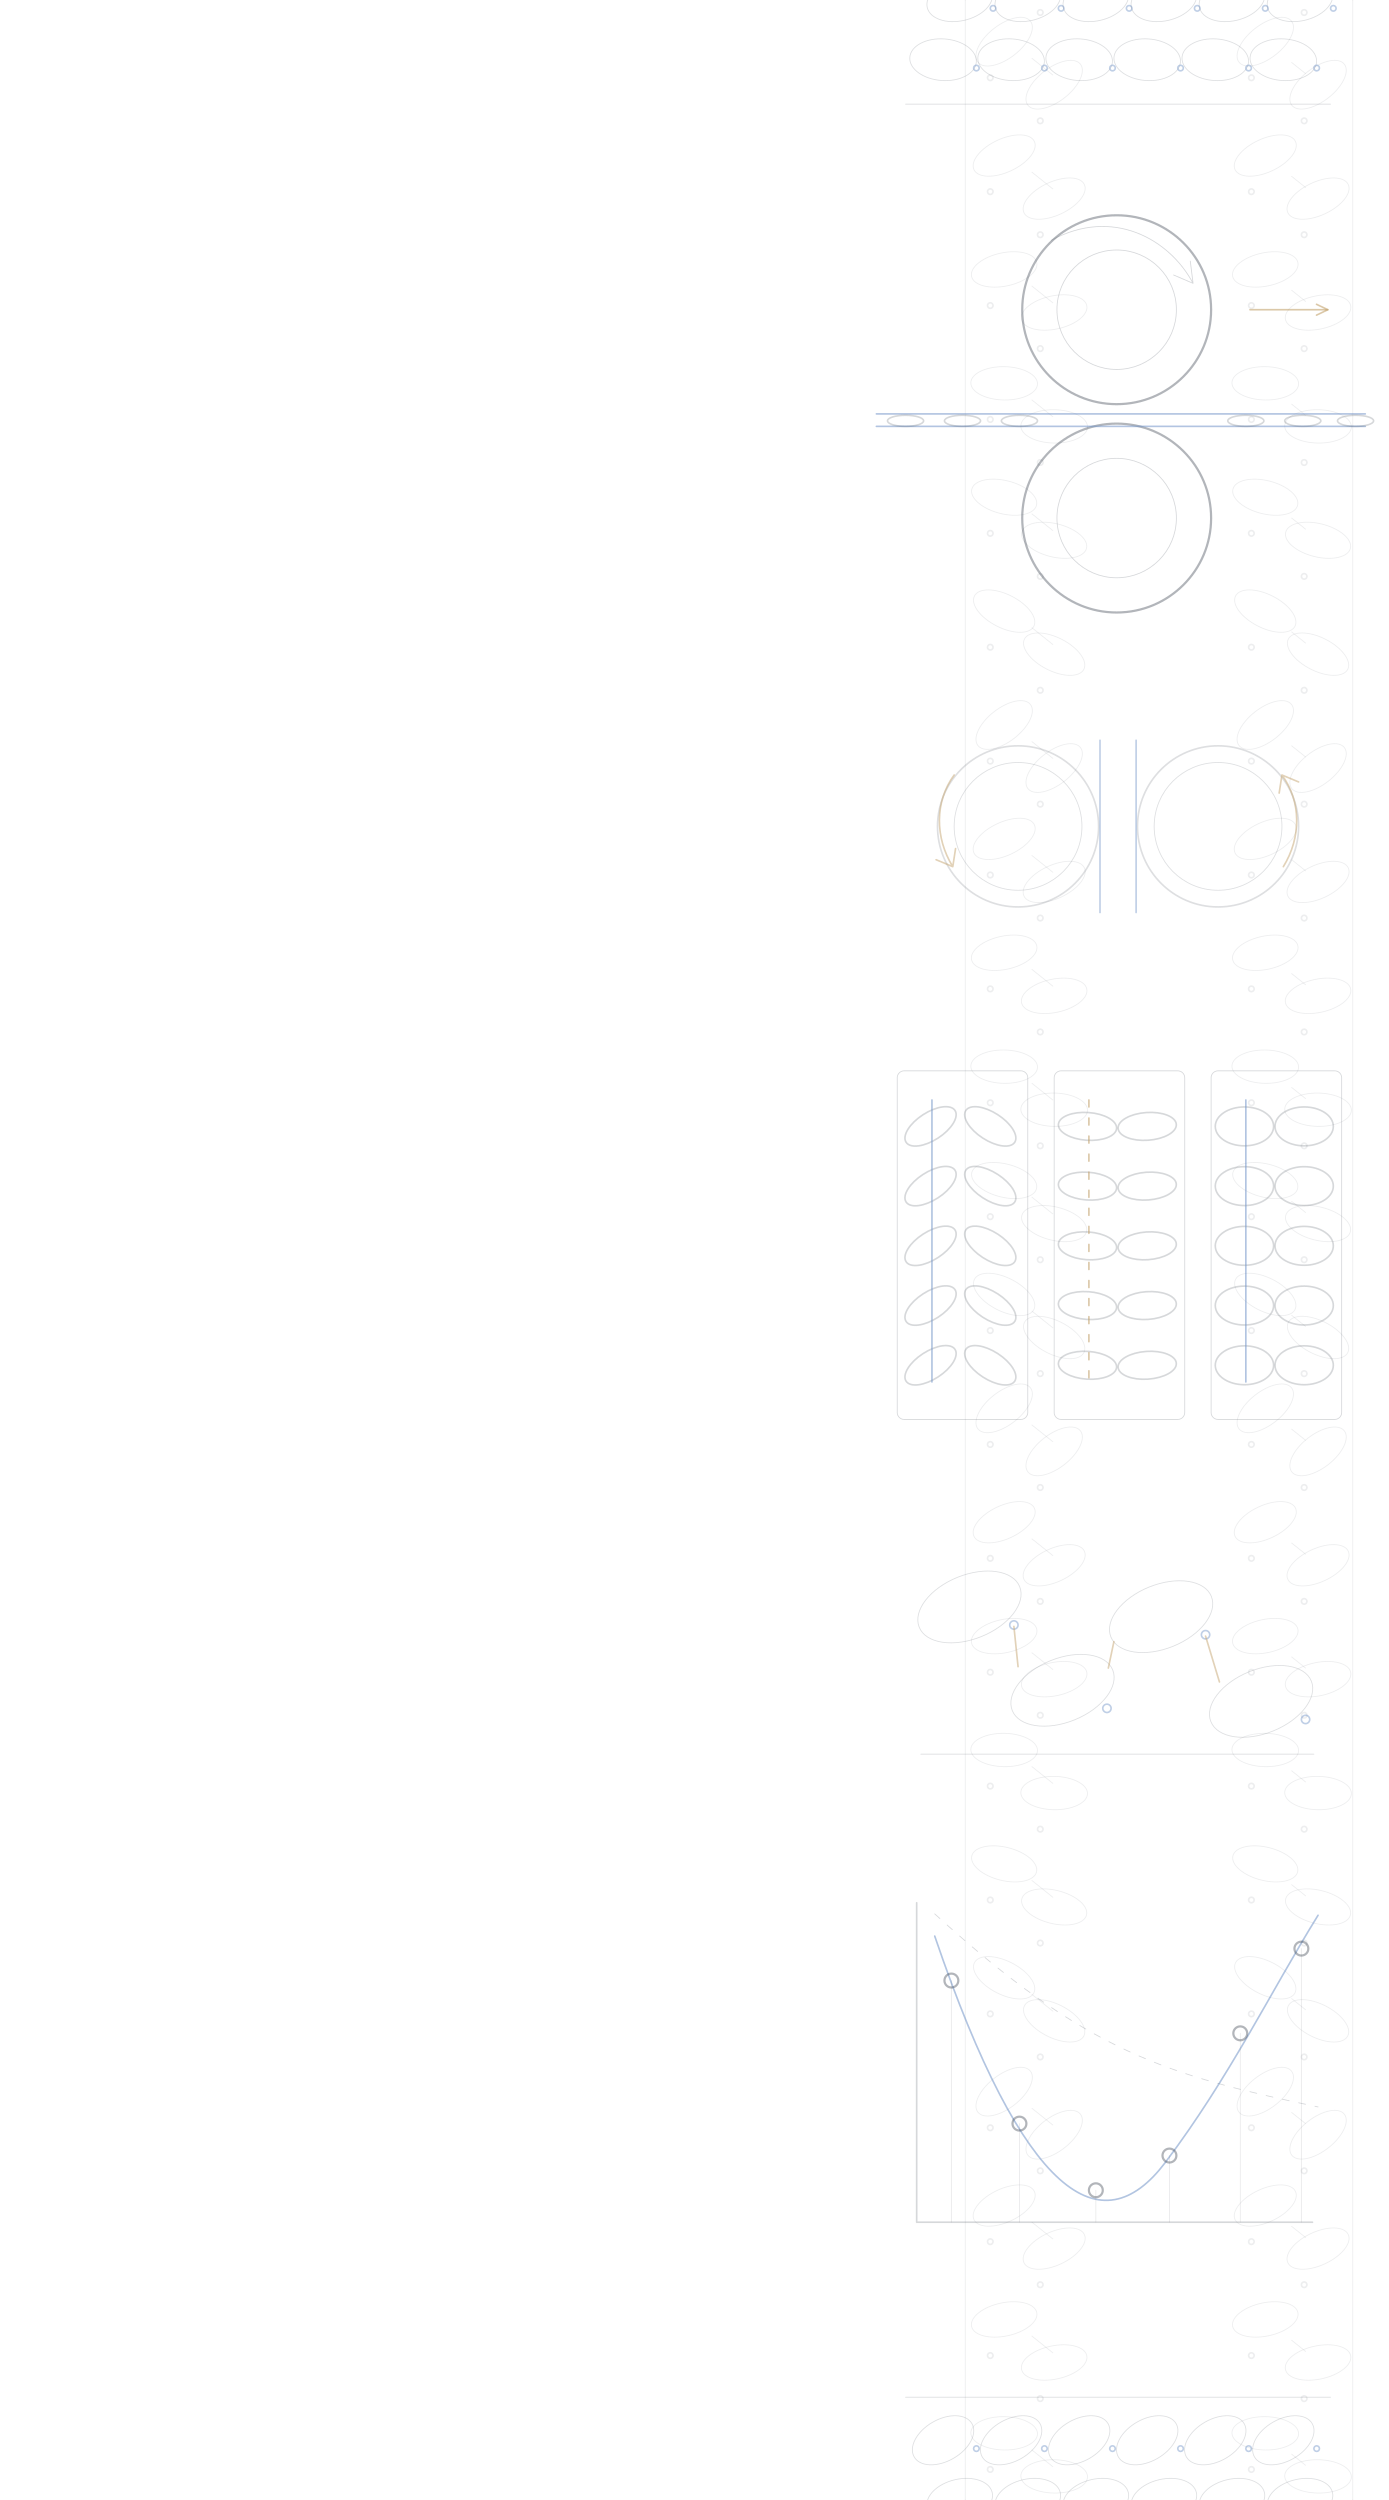
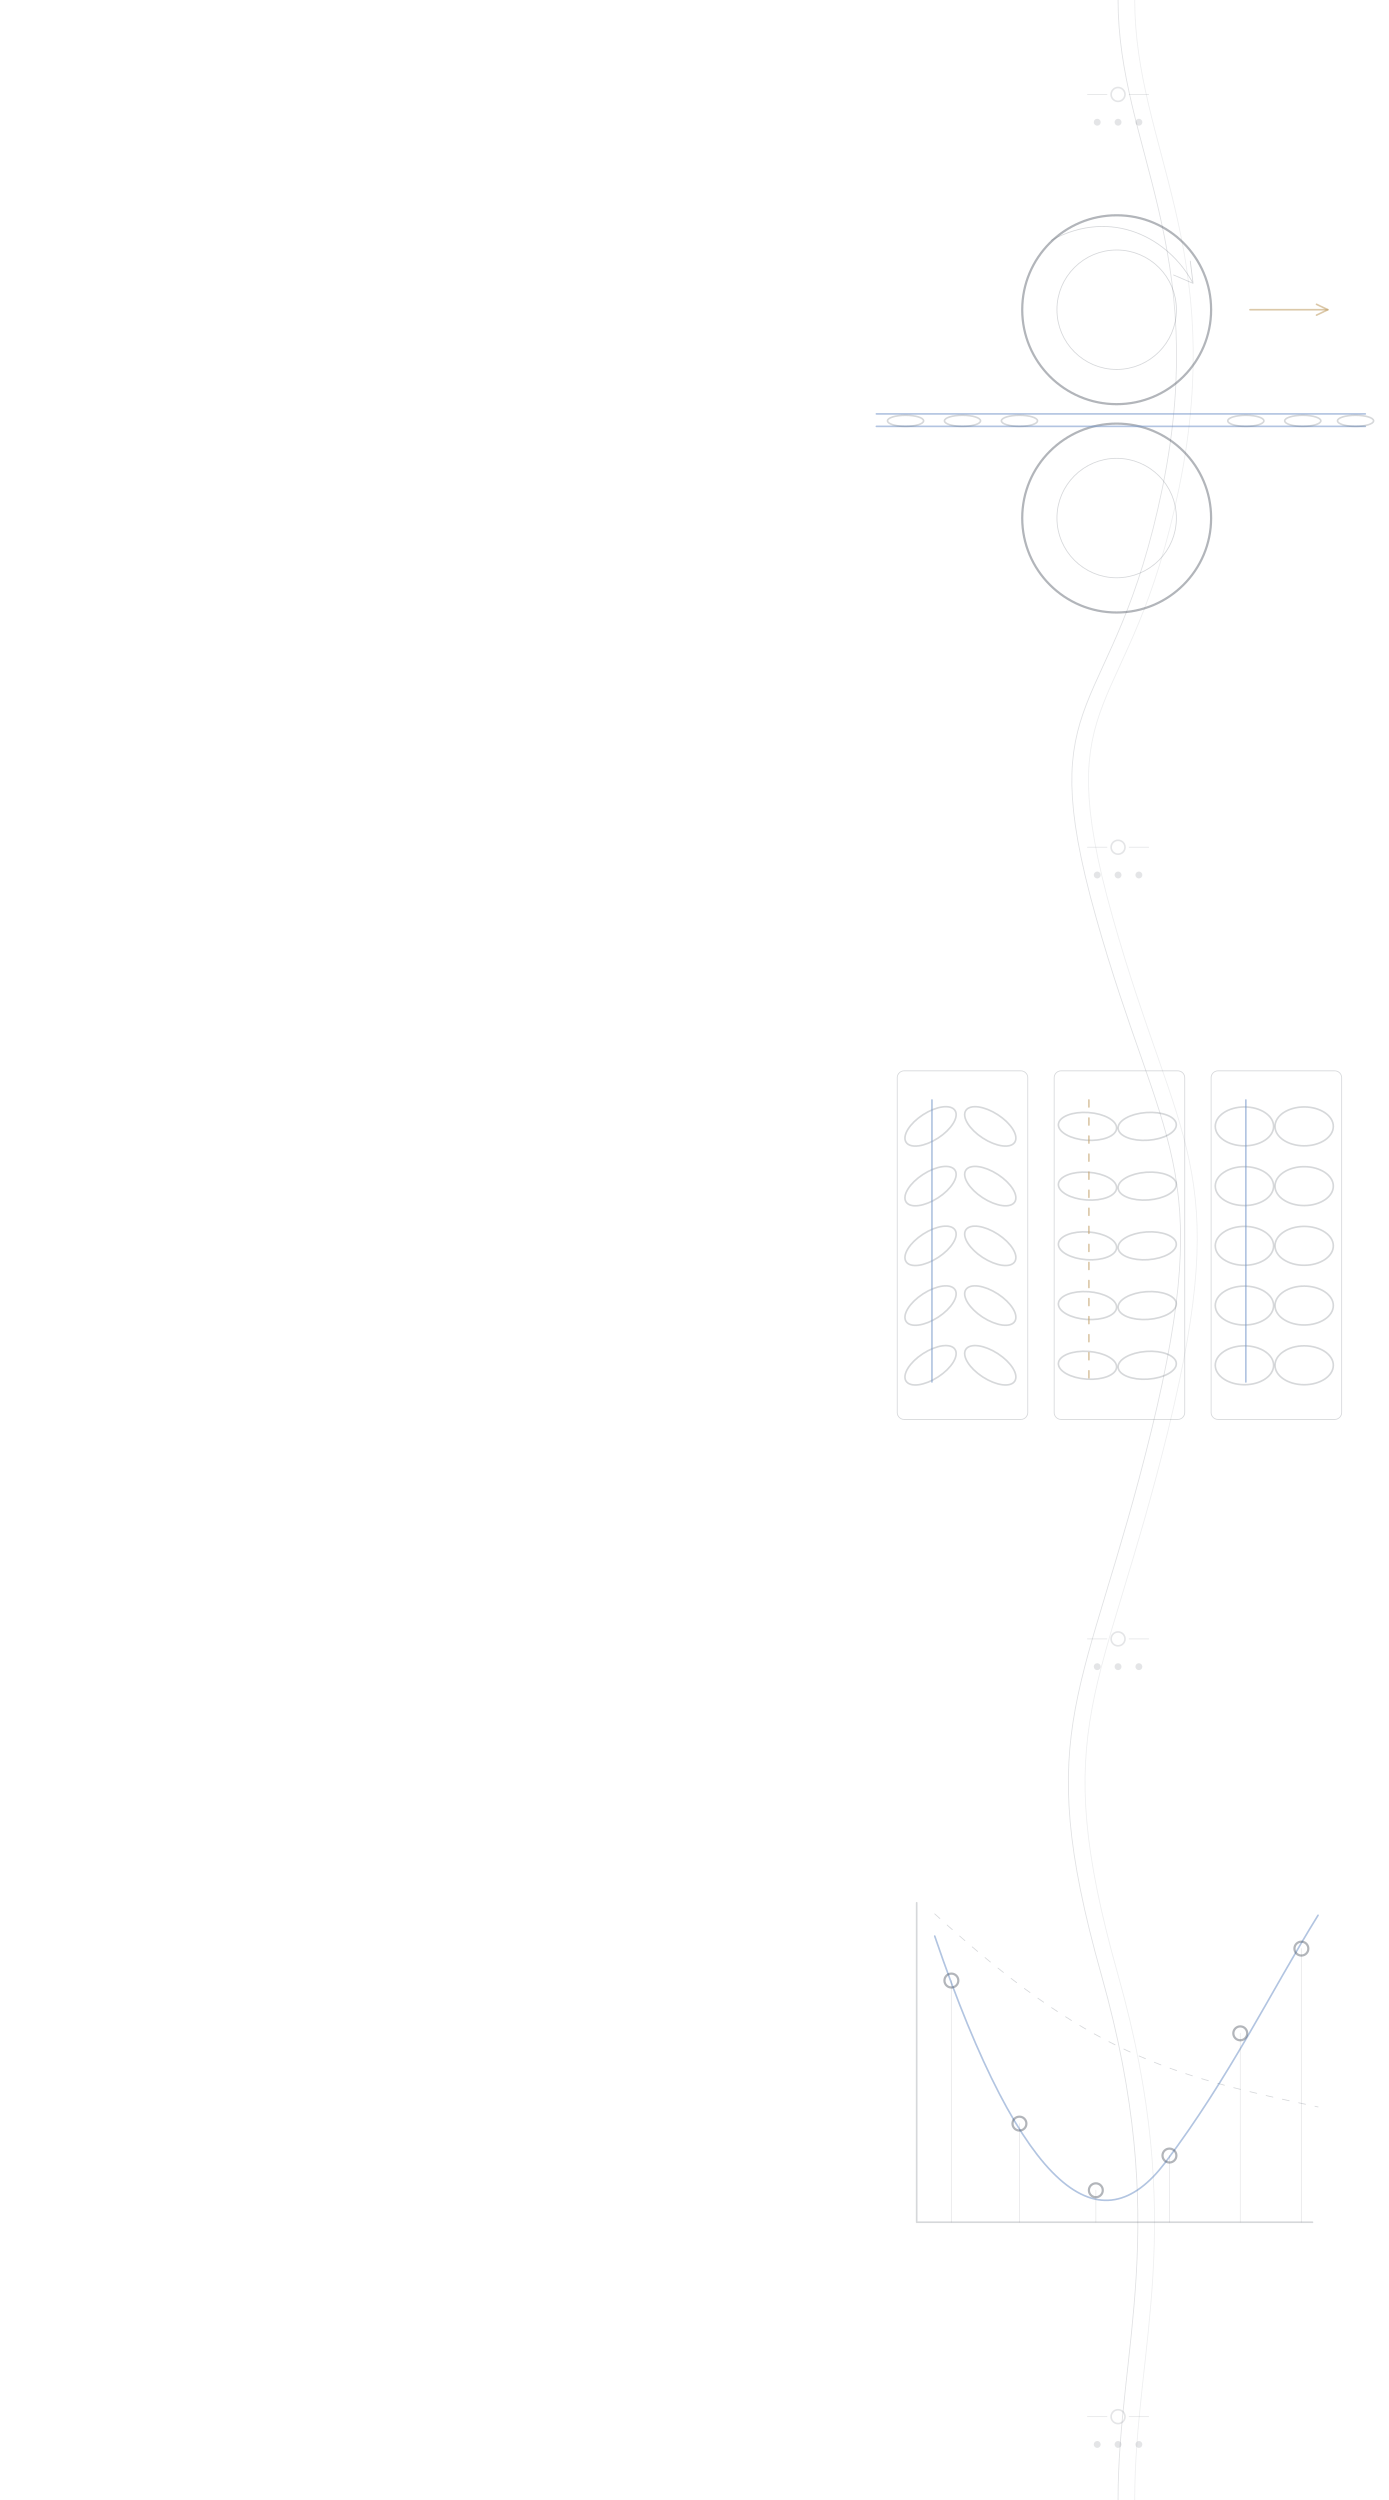
<svg xmlns="http://www.w3.org/2000/svg" width="1000" height="1800" viewBox="0 0 1000 1800" fill="none">
  <style>.art-ink,
.art-ink-soft,
.art-hair,
.art-blue,
.art-gold {
  fill: none;
  vector-effect: non-scaling-stroke;
  stroke-linecap: round;
  stroke-linejoin: round;
}

.art-ink {
  stroke: rgba(38, 48, 62, .42);
  stroke-width: 1.6;
}

.art-ink-soft {
  stroke: rgba(38, 48, 62, .22);
  stroke-width: 1.2;
}

/* Hairline filigree — the finest lines (tree-rings, arcs, contours). */
.art-hair {
  stroke: rgba(38, 48, 62, .22);
  stroke-width: 0.6;
}

.art-blue, .art-gold {
  stroke-width: 1.2;
  stroke-opacity: .55;
}

.art-blue { stroke: #5a82be; }
.art-gold { stroke: #b28945; }

.art-fill-ink {
  fill: rgba(38, 48, 62, .42);
  stroke: none;
}

/* Stipple dots for organic growth. */
.art-dot {
  fill: rgba(38, 48, 62, .22);
  stroke: none;
}</style>
-   <defs>
-     <g id="post-texture" opacity=".38">
-       <path class="art-hair" d="M695 0V1800" />
-       <path class="art-hair" d="M974 0V1800" />
-       <ellipse class="art-hair" cx="723" cy="30" rx="24" ry="12" transform="rotate(-38 723 30)" />
-       <circle class="art-ink-soft" cx="713" cy="56" r="2" />
-       <ellipse class="art-hair" cx="759" cy="61" rx="24" ry="12" transform="rotate(-38 759 61)" />
-       <circle class="art-ink-soft" cx="749" cy="87" r="2" />
-       <ellipse class="art-hair" cx="911" cy="30" rx="24" ry="12" transform="rotate(-38 911 30)" />
-       <circle class="art-ink-soft" cx="901" cy="56" r="2" />
-       <ellipse class="art-hair" cx="949" cy="61" rx="24" ry="12" transform="rotate(-38 949 61)" />
-       <circle class="art-ink-soft" cx="939" cy="87" r="2" />
-       <path class="art-hair" d="M743 42L758 54" />
-       <path class="art-hair" d="M930 45L940 53" />
-       <ellipse class="art-hair" cx="723" cy="112" rx="24" ry="12" transform="rotate(-25 723 112)" />
-       <circle class="art-ink-soft" cx="713" cy="138" r="2" />
-       <ellipse class="art-hair" cx="759" cy="143" rx="24" ry="12" transform="rotate(-25 759 143)" />
-       <circle class="art-ink-soft" cx="749" cy="169" r="2" />
-       <ellipse class="art-hair" cx="911" cy="112" rx="24" ry="12" transform="rotate(-25 911 112)" />
-       <circle class="art-ink-soft" cx="901" cy="138" r="2" />
-       <ellipse class="art-hair" cx="949" cy="143" rx="24" ry="12" transform="rotate(-25 949 143)" />
-       <circle class="art-ink-soft" cx="939" cy="169" r="2" />
-       <path class="art-hair" d="M743 124L758 136" />
-       <path class="art-hair" d="M930 127L940 135" />
-       <ellipse class="art-hair" cx="723" cy="194" rx="24" ry="12" transform="rotate(-12 723 194)" />
-       <circle class="art-ink-soft" cx="713" cy="220" r="2" />
-       <ellipse class="art-hair" cx="759" cy="225" rx="24" ry="12" transform="rotate(-12 759 225)" />
-       <circle class="art-ink-soft" cx="749" cy="251" r="2" />
-       <ellipse class="art-hair" cx="911" cy="194" rx="24" ry="12" transform="rotate(-12 911 194)" />
-       <circle class="art-ink-soft" cx="901" cy="220" r="2" />
-       <ellipse class="art-hair" cx="949" cy="225" rx="24" ry="12" transform="rotate(-12 949 225)" />
-       <circle class="art-ink-soft" cx="939" cy="251" r="2" />
-       <path class="art-hair" d="M743 206L758 218" />
-       <path class="art-hair" d="M930 209L940 217" />
-       <ellipse class="art-hair" cx="723" cy="276" rx="24" ry="12" transform="rotate(1 723 276)" />
-       <circle class="art-ink-soft" cx="713" cy="302" r="2" />
-       <ellipse class="art-hair" cx="759" cy="307" rx="24" ry="12" transform="rotate(1 759 307)" />
-       <circle class="art-ink-soft" cx="749" cy="333" r="2" />
-       <ellipse class="art-hair" cx="911" cy="276" rx="24" ry="12" transform="rotate(1 911 276)" />
-       <circle class="art-ink-soft" cx="901" cy="302" r="2" />
-       <ellipse class="art-hair" cx="949" cy="307" rx="24" ry="12" transform="rotate(1 949 307)" />
-       <circle class="art-ink-soft" cx="939" cy="333" r="2" />
-       <path class="art-hair" d="M743 288L758 300" />
-       <path class="art-hair" d="M930 291L940 299" />
-       <ellipse class="art-hair" cx="723" cy="358" rx="24" ry="12" transform="rotate(14 723 358)" />
-       <circle class="art-ink-soft" cx="713" cy="384" r="2" />
-       <ellipse class="art-hair" cx="759" cy="389" rx="24" ry="12" transform="rotate(14 759 389)" />
-       <circle class="art-ink-soft" cx="749" cy="415" r="2" />
-       <ellipse class="art-hair" cx="911" cy="358" rx="24" ry="12" transform="rotate(14 911 358)" />
-       <circle class="art-ink-soft" cx="901" cy="384" r="2" />
-       <ellipse class="art-hair" cx="949" cy="389" rx="24" ry="12" transform="rotate(14 949 389)" />
-       <circle class="art-ink-soft" cx="939" cy="415" r="2" />
-       <path class="art-hair" d="M743 370L758 382" />
-       <path class="art-hair" d="M930 373L940 381" />
-       <ellipse class="art-hair" cx="723" cy="440" rx="24" ry="12" transform="rotate(27 723 440)" />
-       <circle class="art-ink-soft" cx="713" cy="466" r="2" />
-       <ellipse class="art-hair" cx="759" cy="471" rx="24" ry="12" transform="rotate(27 759 471)" />
-       <circle class="art-ink-soft" cx="749" cy="497" r="2" />
-       <ellipse class="art-hair" cx="911" cy="440" rx="24" ry="12" transform="rotate(27 911 440)" />
-       <circle class="art-ink-soft" cx="901" cy="466" r="2" />
-       <ellipse class="art-hair" cx="949" cy="471" rx="24" ry="12" transform="rotate(27 949 471)" />
-       <circle class="art-ink-soft" cx="939" cy="497" r="2" />
-       <path class="art-hair" d="M743 452L758 464" />
-       <path class="art-hair" d="M930 455L940 463" />
-       <ellipse class="art-hair" cx="723" cy="522" rx="24" ry="12" transform="rotate(-38 723 522)" />
-       <circle class="art-ink-soft" cx="713" cy="548" r="2" />
-       <ellipse class="art-hair" cx="759" cy="553" rx="24" ry="12" transform="rotate(-38 759 553)" />
-       <circle class="art-ink-soft" cx="749" cy="579" r="2" />
-       <ellipse class="art-hair" cx="911" cy="522" rx="24" ry="12" transform="rotate(-38 911 522)" />
-       <circle class="art-ink-soft" cx="901" cy="548" r="2" />
-       <ellipse class="art-hair" cx="949" cy="553" rx="24" ry="12" transform="rotate(-38 949 553)" />
-       <circle class="art-ink-soft" cx="939" cy="579" r="2" />
-       <path class="art-hair" d="M743 534L758 546" />
-       <path class="art-hair" d="M930 537L940 545" />
-       <ellipse class="art-hair" cx="723" cy="604" rx="24" ry="12" transform="rotate(-25 723 604)" />
-       <circle class="art-ink-soft" cx="713" cy="630" r="2" />
-       <ellipse class="art-hair" cx="759" cy="635" rx="24" ry="12" transform="rotate(-25 759 635)" />
-       <circle class="art-ink-soft" cx="749" cy="661" r="2" />
-       <ellipse class="art-hair" cx="911" cy="604" rx="24" ry="12" transform="rotate(-25 911 604)" />
-       <circle class="art-ink-soft" cx="901" cy="630" r="2" />
-       <ellipse class="art-hair" cx="949" cy="635" rx="24" ry="12" transform="rotate(-25 949 635)" />
-       <circle class="art-ink-soft" cx="939" cy="661" r="2" />
-       <path class="art-hair" d="M743 616L758 628" />
-       <path class="art-hair" d="M930 619L940 627" />
-       <ellipse class="art-hair" cx="723" cy="686" rx="24" ry="12" transform="rotate(-12 723 686)" />
-       <circle class="art-ink-soft" cx="713" cy="712" r="2" />
-       <ellipse class="art-hair" cx="759" cy="717" rx="24" ry="12" transform="rotate(-12 759 717)" />
-       <circle class="art-ink-soft" cx="749" cy="743" r="2" />
-       <ellipse class="art-hair" cx="911" cy="686" rx="24" ry="12" transform="rotate(-12 911 686)" />
-       <circle class="art-ink-soft" cx="901" cy="712" r="2" />
-       <ellipse class="art-hair" cx="949" cy="717" rx="24" ry="12" transform="rotate(-12 949 717)" />
-       <circle class="art-ink-soft" cx="939" cy="743" r="2" />
-       <path class="art-hair" d="M743 698L758 710" />
-       <path class="art-hair" d="M930 701L940 709" />
-       <ellipse class="art-hair" cx="723" cy="768" rx="24" ry="12" transform="rotate(1 723 768)" />
-       <circle class="art-ink-soft" cx="713" cy="794" r="2" />
-       <ellipse class="art-hair" cx="759" cy="799" rx="24" ry="12" transform="rotate(1 759 799)" />
-       <circle class="art-ink-soft" cx="749" cy="825" r="2" />
-       <ellipse class="art-hair" cx="911" cy="768" rx="24" ry="12" transform="rotate(1 911 768)" />
-       <circle class="art-ink-soft" cx="901" cy="794" r="2" />
-       <ellipse class="art-hair" cx="949" cy="799" rx="24" ry="12" transform="rotate(1 949 799)" />
-       <circle class="art-ink-soft" cx="939" cy="825" r="2" />
-       <path class="art-hair" d="M743 780L758 792" />
-       <path class="art-hair" d="M930 783L940 791" />
-       <ellipse class="art-hair" cx="723" cy="850" rx="24" ry="12" transform="rotate(14 723 850)" />
-       <circle class="art-ink-soft" cx="713" cy="876" r="2" />
-       <ellipse class="art-hair" cx="759" cy="881" rx="24" ry="12" transform="rotate(14 759 881)" />
-       <circle class="art-ink-soft" cx="749" cy="907" r="2" />
-       <ellipse class="art-hair" cx="911" cy="850" rx="24" ry="12" transform="rotate(14 911 850)" />
-       <circle class="art-ink-soft" cx="901" cy="876" r="2" />
-       <ellipse class="art-hair" cx="949" cy="881" rx="24" ry="12" transform="rotate(14 949 881)" />
-       <circle class="art-ink-soft" cx="939" cy="907" r="2" />
-       <path class="art-hair" d="M743 862L758 874" />
-       <path class="art-hair" d="M930 865L940 873" />
-       <ellipse class="art-hair" cx="723" cy="932" rx="24" ry="12" transform="rotate(27 723 932)" />
-       <circle class="art-ink-soft" cx="713" cy="958" r="2" />
-       <ellipse class="art-hair" cx="759" cy="963" rx="24" ry="12" transform="rotate(27 759 963)" />
-       <circle class="art-ink-soft" cx="749" cy="989" r="2" />
-       <ellipse class="art-hair" cx="911" cy="932" rx="24" ry="12" transform="rotate(27 911 932)" />
-       <circle class="art-ink-soft" cx="901" cy="958" r="2" />
-       <ellipse class="art-hair" cx="949" cy="963" rx="24" ry="12" transform="rotate(27 949 963)" />
-       <circle class="art-ink-soft" cx="939" cy="989" r="2" />
-       <path class="art-hair" d="M743 944L758 956" />
-       <path class="art-hair" d="M930 947L940 955" />
-       <ellipse class="art-hair" cx="723" cy="1014" rx="24" ry="12" transform="rotate(-38 723 1014)" />
-       <circle class="art-ink-soft" cx="713" cy="1040" r="2" />
-       <ellipse class="art-hair" cx="759" cy="1045" rx="24" ry="12" transform="rotate(-38 759 1045)" />
-       <circle class="art-ink-soft" cx="749" cy="1071" r="2" />
-       <ellipse class="art-hair" cx="911" cy="1014" rx="24" ry="12" transform="rotate(-38 911 1014)" />
-       <circle class="art-ink-soft" cx="901" cy="1040" r="2" />
-       <ellipse class="art-hair" cx="949" cy="1045" rx="24" ry="12" transform="rotate(-38 949 1045)" />
-       <circle class="art-ink-soft" cx="939" cy="1071" r="2" />
-       <path class="art-hair" d="M743 1026L758 1038" />
-       <path class="art-hair" d="M930 1029L940 1037" />
-       <ellipse class="art-hair" cx="723" cy="1096" rx="24" ry="12" transform="rotate(-25 723 1096)" />
-       <circle class="art-ink-soft" cx="713" cy="1122" r="2" />
-       <ellipse class="art-hair" cx="759" cy="1127" rx="24" ry="12" transform="rotate(-25 759 1127)" />
-       <circle class="art-ink-soft" cx="749" cy="1153" r="2" />
-       <ellipse class="art-hair" cx="911" cy="1096" rx="24" ry="12" transform="rotate(-25 911 1096)" />
-       <circle class="art-ink-soft" cx="901" cy="1122" r="2" />
-       <ellipse class="art-hair" cx="949" cy="1127" rx="24" ry="12" transform="rotate(-25 949 1127)" />
-       <circle class="art-ink-soft" cx="939" cy="1153" r="2" />
-       <path class="art-hair" d="M743 1108L758 1120" />
-       <path class="art-hair" d="M930 1111L940 1119" />
-       <ellipse class="art-hair" cx="723" cy="1178" rx="24" ry="12" transform="rotate(-12 723 1178)" />
-       <circle class="art-ink-soft" cx="713" cy="1204" r="2" />
-       <ellipse class="art-hair" cx="759" cy="1209" rx="24" ry="12" transform="rotate(-12 759 1209)" />
-       <circle class="art-ink-soft" cx="749" cy="1235" r="2" />
-       <ellipse class="art-hair" cx="911" cy="1178" rx="24" ry="12" transform="rotate(-12 911 1178)" />
-       <circle class="art-ink-soft" cx="901" cy="1204" r="2" />
-       <ellipse class="art-hair" cx="949" cy="1209" rx="24" ry="12" transform="rotate(-12 949 1209)" />
-       <circle class="art-ink-soft" cx="939" cy="1235" r="2" />
-       <path class="art-hair" d="M743 1190L758 1202" />
-       <path class="art-hair" d="M930 1193L940 1201" />
-       <ellipse class="art-hair" cx="723" cy="1260" rx="24" ry="12" transform="rotate(1 723 1260)" />
-       <circle class="art-ink-soft" cx="713" cy="1286" r="2" />
-       <ellipse class="art-hair" cx="759" cy="1291" rx="24" ry="12" transform="rotate(1 759 1291)" />
-       <circle class="art-ink-soft" cx="749" cy="1317" r="2" />
-       <ellipse class="art-hair" cx="911" cy="1260" rx="24" ry="12" transform="rotate(1 911 1260)" />
-       <circle class="art-ink-soft" cx="901" cy="1286" r="2" />
-       <ellipse class="art-hair" cx="949" cy="1291" rx="24" ry="12" transform="rotate(1 949 1291)" />
-       <circle class="art-ink-soft" cx="939" cy="1317" r="2" />
-       <path class="art-hair" d="M743 1272L758 1284" />
-       <path class="art-hair" d="M930 1275L940 1283" />
-       <ellipse class="art-hair" cx="723" cy="1342" rx="24" ry="12" transform="rotate(14 723 1342)" />
-       <circle class="art-ink-soft" cx="713" cy="1368" r="2" />
-       <ellipse class="art-hair" cx="759" cy="1373" rx="24" ry="12" transform="rotate(14 759 1373)" />
-       <circle class="art-ink-soft" cx="749" cy="1399" r="2" />
-       <ellipse class="art-hair" cx="911" cy="1342" rx="24" ry="12" transform="rotate(14 911 1342)" />
-       <circle class="art-ink-soft" cx="901" cy="1368" r="2" />
-       <ellipse class="art-hair" cx="949" cy="1373" rx="24" ry="12" transform="rotate(14 949 1373)" />
-       <circle class="art-ink-soft" cx="939" cy="1399" r="2" />
-       <path class="art-hair" d="M743 1354L758 1366" />
-       <path class="art-hair" d="M930 1357L940 1365" />
-       <ellipse class="art-hair" cx="723" cy="1424" rx="24" ry="12" transform="rotate(27 723 1424)" />
-       <circle class="art-ink-soft" cx="713" cy="1450" r="2" />
-       <ellipse class="art-hair" cx="759" cy="1455" rx="24" ry="12" transform="rotate(27 759 1455)" />
-       <circle class="art-ink-soft" cx="749" cy="1481" r="2" />
-       <ellipse class="art-hair" cx="911" cy="1424" rx="24" ry="12" transform="rotate(27 911 1424)" />
-       <circle class="art-ink-soft" cx="901" cy="1450" r="2" />
-       <ellipse class="art-hair" cx="949" cy="1455" rx="24" ry="12" transform="rotate(27 949 1455)" />
-       <circle class="art-ink-soft" cx="939" cy="1481" r="2" />
-       <path class="art-hair" d="M743 1436L758 1448" />
-       <path class="art-hair" d="M930 1439L940 1447" />
-       <ellipse class="art-hair" cx="723" cy="1506" rx="24" ry="12" transform="rotate(-38 723 1506)" />
-       <circle class="art-ink-soft" cx="713" cy="1532" r="2" />
-       <ellipse class="art-hair" cx="759" cy="1537" rx="24" ry="12" transform="rotate(-38 759 1537)" />
-       <circle class="art-ink-soft" cx="749" cy="1563" r="2" />
-       <ellipse class="art-hair" cx="911" cy="1506" rx="24" ry="12" transform="rotate(-38 911 1506)" />
-       <circle class="art-ink-soft" cx="901" cy="1532" r="2" />
-       <ellipse class="art-hair" cx="949" cy="1537" rx="24" ry="12" transform="rotate(-38 949 1537)" />
-       <circle class="art-ink-soft" cx="939" cy="1563" r="2" />
-       <path class="art-hair" d="M743 1518L758 1530" />
-       <path class="art-hair" d="M930 1521L940 1529" />
-       <ellipse class="art-hair" cx="723" cy="1588" rx="24" ry="12" transform="rotate(-25 723 1588)" />
-       <circle class="art-ink-soft" cx="713" cy="1614" r="2" />
-       <ellipse class="art-hair" cx="759" cy="1619" rx="24" ry="12" transform="rotate(-25 759 1619)" />
-       <circle class="art-ink-soft" cx="749" cy="1645" r="2" />
-       <ellipse class="art-hair" cx="911" cy="1588" rx="24" ry="12" transform="rotate(-25 911 1588)" />
-       <circle class="art-ink-soft" cx="901" cy="1614" r="2" />
-       <ellipse class="art-hair" cx="949" cy="1619" rx="24" ry="12" transform="rotate(-25 949 1619)" />
-       <circle class="art-ink-soft" cx="939" cy="1645" r="2" />
-       <path class="art-hair" d="M743 1600L758 1612" />
-       <path class="art-hair" d="M930 1603L940 1611" />
-       <ellipse class="art-hair" cx="723" cy="1670" rx="24" ry="12" transform="rotate(-12 723 1670)" />
-       <circle class="art-ink-soft" cx="713" cy="1696" r="2" />
-       <ellipse class="art-hair" cx="759" cy="1701" rx="24" ry="12" transform="rotate(-12 759 1701)" />
-       <circle class="art-ink-soft" cx="749" cy="1727" r="2" />
-       <ellipse class="art-hair" cx="911" cy="1670" rx="24" ry="12" transform="rotate(-12 911 1670)" />
-       <circle class="art-ink-soft" cx="901" cy="1696" r="2" />
-       <ellipse class="art-hair" cx="949" cy="1701" rx="24" ry="12" transform="rotate(-12 949 1701)" />
-       <circle class="art-ink-soft" cx="939" cy="1727" r="2" />
-       <path class="art-hair" d="M743 1682L758 1694" />
-       <path class="art-hair" d="M930 1685L940 1693" />
-       <ellipse class="art-hair" cx="723" cy="1752" rx="24" ry="12" transform="rotate(1 723 1752)" />
-       <circle class="art-ink-soft" cx="713" cy="1778" r="2" />
-       <ellipse class="art-hair" cx="759" cy="1783" rx="24" ry="12" transform="rotate(1 759 1783)" />
-       <circle class="art-ink-soft" cx="749" cy="1809" r="2" />
-       <ellipse class="art-hair" cx="911" cy="1752" rx="24" ry="12" transform="rotate(1 911 1752)" />
-       <circle class="art-ink-soft" cx="901" cy="1778" r="2" />
-       <ellipse class="art-hair" cx="949" cy="1783" rx="24" ry="12" transform="rotate(1 949 1783)" />
-       <circle class="art-ink-soft" cx="939" cy="1809" r="2" />
-       <path class="art-hair" d="M743 1764L758 1776" />
-       <path class="art-hair" d="M930 1767L940 1775" />
-     </g>
-   </defs>
-   <use href="#post-texture" transform="translate(0 -1800)" />
-   <use href="#post-texture" transform="translate(0 0)" />
-   <use href="#post-texture" transform="translate(0 1800)" />
-   <g transform="translate(805 0)" opacity=".7">
-     <ellipse class="art-hair" cx="-126" cy="-43" rx="24" ry="15" transform="rotate(-30 -126 -43)" />
-     <circle class="art-blue" cx="-102" cy="-37" r="2" />
-     <ellipse class="art-hair" cx="-77" cy="-43" rx="24" ry="15" transform="rotate(-30 -77 -43)" />
-     <circle class="art-blue" cx="-53" cy="-37" r="2" />
-     <ellipse class="art-hair" cx="-28" cy="-43" rx="24" ry="15" transform="rotate(-30 -28 -43)" />
-     <circle class="art-blue" cx="-4" cy="-37" r="2" />
-     <ellipse class="art-hair" cx="21" cy="-43" rx="24" ry="15" transform="rotate(-30 21 -43)" />
-     <circle class="art-blue" cx="45" cy="-37" r="2" />
-     <ellipse class="art-hair" cx="70" cy="-43" rx="24" ry="15" transform="rotate(-30 70 -43)" />
-     <circle class="art-blue" cx="94" cy="-37" r="2" />
-     <ellipse class="art-hair" cx="119" cy="-43" rx="24" ry="15" transform="rotate(-30 119 -43)" />
-     <circle class="art-blue" cx="143" cy="-37" r="2" />
-     <ellipse class="art-hair" cx="-114" cy="0" rx="24" ry="15" transform="rotate(-13 -114 0)" />
-     <circle class="art-blue" cx="-90" cy="6" r="2" />
-     <ellipse class="art-hair" cx="-65" cy="0" rx="24" ry="15" transform="rotate(-13 -65 0)" />
-     <circle class="art-blue" cx="-41" cy="6" r="2" />
-     <ellipse class="art-hair" cx="-16" cy="0" rx="24" ry="15" transform="rotate(-13 -16 0)" />
-     <circle class="art-blue" cx="8" cy="6" r="2" />
-     <ellipse class="art-hair" cx="33" cy="0" rx="24" ry="15" transform="rotate(-13 33 0)" />
-     <circle class="art-blue" cx="57" cy="6" r="2" />
-     <ellipse class="art-hair" cx="82" cy="0" rx="24" ry="15" transform="rotate(-13 82 0)" />
-     <circle class="art-blue" cx="106" cy="6" r="2" />
-     <ellipse class="art-hair" cx="131" cy="0" rx="24" ry="15" transform="rotate(-13 131 0)" />
-     <circle class="art-blue" cx="155" cy="6" r="2" />
-     <ellipse class="art-hair" cx="-126" cy="43" rx="24" ry="15" transform="rotate(4 -126 43)" />
-     <circle class="art-blue" cx="-102" cy="49" r="2" />
-     <ellipse class="art-hair" cx="-77" cy="43" rx="24" ry="15" transform="rotate(4 -77 43)" />
-     <circle class="art-blue" cx="-53" cy="49" r="2" />
-     <ellipse class="art-hair" cx="-28" cy="43" rx="24" ry="15" transform="rotate(4 -28 43)" />
-     <circle class="art-blue" cx="-4" cy="49" r="2" />
-     <ellipse class="art-hair" cx="21" cy="43" rx="24" ry="15" transform="rotate(4 21 43)" />
-     <circle class="art-blue" cx="45" cy="49" r="2" />
-     <ellipse class="art-hair" cx="70" cy="43" rx="24" ry="15" transform="rotate(4 70 43)" />
-     <circle class="art-blue" cx="94" cy="49" r="2" />
-     <ellipse class="art-hair" cx="119" cy="43" rx="24" ry="15" transform="rotate(4 119 43)" />
-     <circle class="art-blue" cx="143" cy="49" r="2" />
-     <path class="art-hair" d="M-153-74H153M-153 75H153" />
+   <g transform="translate(0 0)" opacity=".65">
+     <path class="art-hair" d="M805 0C805 105 872 180 837 351S742 493 789 660S876 838 829 1030S742 1241 793 1422S805 1690 805 1800" />
  </g>
-   <g transform="translate(805 595)" opacity=".7">
-     <circle class="art-ink-soft" cx="-72" cy="0" r="58" />
-     <circle class="art-ink-soft" cx="72" cy="0" r="58" />
-     <circle class="art-hair" cx="-72" cy="0" r="46" />
-     <circle class="art-hair" cx="72" cy="0" r="46" />
-     <path class="art-blue" d="M-13-62V62M13-62V62" />
-     <path class="art-gold" d="M-118-37C-132-18-132 8-119 29m0 0-12-5m12 5 2-13M119 29C132 8 132-18 118-37m0 0 12 5m-12-5-2 13" />
+   <g transform="translate(12 0)" opacity=".35">
+     <path class="art-hair" d="M805 0C805 105 872 180 837 351S742 493 789 660S876 838 829 1030S742 1241 793 1422S805 1690 805 1800" />
  </g>
-   <g transform="translate(805 1190)" opacity=".7">
-     <ellipse class="art-hair" cx="-107" cy="-33" rx="39" ry="23" transform="rotate(-22 -107 -33)" />
-     <circle class="art-blue" cx="-75" cy="-20" r="3" />
-     <ellipse class="art-hair" cx="-40" cy="27" rx="39" ry="23" transform="rotate(-22 -40 27)" />
-     <circle class="art-blue" cx="-8" cy="40" r="3" />
-     <ellipse class="art-hair" cx="31" cy="-26" rx="39" ry="23" transform="rotate(-22 31 -26)" />
-     <circle class="art-blue" cx="63" cy="-13" r="3" />
-     <ellipse class="art-hair" cx="103" cy="35" rx="39" ry="23" transform="rotate(-22 103 35)" />
-     <circle class="art-blue" cx="135" cy="48" r="3" />
-     <path class="art-gold" d="M-75-19L-72 10M-7 11L-3-8M63-12L73 21" />
-     <path class="art-hair" d="M-142 73H141" />
+   <g transform="translate(805 68)" opacity=".55">
+     <circle class="art-ink-soft" cx="0" cy="0" r="5" />
+     <path class="art-hair" d="M-22 0L-8 0" />
+     <path class="art-hair" d="M8 0L22 0" />
+     <circle class="art-dot" cx="-15" cy="20" r="2.5" />
+     <circle class="art-dot" cx="0" cy="20" r="2.5" />
+     <circle class="art-dot" cx="15" cy="20" r="2.5" />
  </g>
-   <g transform="translate(805 1800)" opacity=".7">
-     <ellipse class="art-hair" cx="-126" cy="-43" rx="24" ry="15" transform="rotate(-30 -126 -43)" />
-     <circle class="art-blue" cx="-102" cy="-37" r="2" />
-     <ellipse class="art-hair" cx="-77" cy="-43" rx="24" ry="15" transform="rotate(-30 -77 -43)" />
-     <circle class="art-blue" cx="-53" cy="-37" r="2" />
-     <ellipse class="art-hair" cx="-28" cy="-43" rx="24" ry="15" transform="rotate(-30 -28 -43)" />
-     <circle class="art-blue" cx="-4" cy="-37" r="2" />
-     <ellipse class="art-hair" cx="21" cy="-43" rx="24" ry="15" transform="rotate(-30 21 -43)" />
-     <circle class="art-blue" cx="45" cy="-37" r="2" />
-     <ellipse class="art-hair" cx="70" cy="-43" rx="24" ry="15" transform="rotate(-30 70 -43)" />
-     <circle class="art-blue" cx="94" cy="-37" r="2" />
-     <ellipse class="art-hair" cx="119" cy="-43" rx="24" ry="15" transform="rotate(-30 119 -43)" />
-     <circle class="art-blue" cx="143" cy="-37" r="2" />
-     <ellipse class="art-hair" cx="-114" cy="0" rx="24" ry="15" transform="rotate(-13 -114 0)" />
-     <circle class="art-blue" cx="-90" cy="6" r="2" />
-     <ellipse class="art-hair" cx="-65" cy="0" rx="24" ry="15" transform="rotate(-13 -65 0)" />
-     <circle class="art-blue" cx="-41" cy="6" r="2" />
-     <ellipse class="art-hair" cx="-16" cy="0" rx="24" ry="15" transform="rotate(-13 -16 0)" />
-     <circle class="art-blue" cx="8" cy="6" r="2" />
-     <ellipse class="art-hair" cx="33" cy="0" rx="24" ry="15" transform="rotate(-13 33 0)" />
-     <circle class="art-blue" cx="57" cy="6" r="2" />
-     <ellipse class="art-hair" cx="82" cy="0" rx="24" ry="15" transform="rotate(-13 82 0)" />
-     <circle class="art-blue" cx="106" cy="6" r="2" />
-     <ellipse class="art-hair" cx="131" cy="0" rx="24" ry="15" transform="rotate(-13 131 0)" />
-     <circle class="art-blue" cx="155" cy="6" r="2" />
-     <ellipse class="art-hair" cx="-126" cy="43" rx="24" ry="15" transform="rotate(4 -126 43)" />
-     <circle class="art-blue" cx="-102" cy="49" r="2" />
-     <ellipse class="art-hair" cx="-77" cy="43" rx="24" ry="15" transform="rotate(4 -77 43)" />
-     <circle class="art-blue" cx="-53" cy="49" r="2" />
-     <ellipse class="art-hair" cx="-28" cy="43" rx="24" ry="15" transform="rotate(4 -28 43)" />
-     <circle class="art-blue" cx="-4" cy="49" r="2" />
-     <ellipse class="art-hair" cx="21" cy="43" rx="24" ry="15" transform="rotate(4 21 43)" />
-     <circle class="art-blue" cx="45" cy="49" r="2" />
-     <ellipse class="art-hair" cx="70" cy="43" rx="24" ry="15" transform="rotate(4 70 43)" />
-     <circle class="art-blue" cx="94" cy="49" r="2" />
-     <ellipse class="art-hair" cx="119" cy="43" rx="24" ry="15" transform="rotate(4 119 43)" />
-     <circle class="art-blue" cx="143" cy="49" r="2" />
-     <path class="art-hair" d="M-153-74H153M-153 75H153" />
+   <g transform="translate(805 610)" opacity=".55">
+     <circle class="art-ink-soft" cx="0" cy="0" r="5" />
+     <path class="art-hair" d="M-22 0L-8 0" />
+     <path class="art-hair" d="M8 0L22 0" />
+     <circle class="art-dot" cx="-15" cy="20" r="2.5" />
+     <circle class="art-dot" cx="0" cy="20" r="2.5" />
+     <circle class="art-dot" cx="15" cy="20" r="2.5" />
+   </g>
+   <g transform="translate(805 1180)" opacity=".55">
+     <circle class="art-ink-soft" cx="0" cy="0" r="5" />
+     <path class="art-hair" d="M-22 0L-8 0" />
+     <path class="art-hair" d="M8 0L22 0" />
+     <circle class="art-dot" cx="-15" cy="20" r="2.5" />
+     <circle class="art-dot" cx="0" cy="20" r="2.5" />
+     <circle class="art-dot" cx="15" cy="20" r="2.5" />
+   </g>
+   <g transform="translate(805 1740)" opacity=".55">
+     <circle class="art-ink-soft" cx="0" cy="0" r="5" />
+     <path class="art-hair" d="M-22 0L-8 0" />
+     <path class="art-hair" d="M8 0L22 0" />
+     <circle class="art-dot" cx="-15" cy="20" r="2.5" />
+     <circle class="art-dot" cx="0" cy="20" r="2.5" />
+     <circle class="art-dot" cx="15" cy="20" r="2.5" />
  </g>
  <g transform="translate(805 295)" opacity=".85">
    <circle class="art-ink" cx="-1" cy="-72" r="68" />
    <circle class="art-hair" cx="-1" cy="-72" r="43" />
    <circle class="art-ink" cx="-1" cy="78" r="68" />
    <circle class="art-hair" cx="-1" cy="78" r="43" />
    <path class="art-blue" d="M-174 3H178M-174 12H178" />
    <ellipse class="art-ink-soft" cx="-153" cy="8" rx="13" ry="4" />
    <ellipse class="art-ink-soft" cx="-112" cy="8" rx="13" ry="4" />
    <ellipse class="art-ink-soft" cx="-71" cy="8" rx="13" ry="4" />
    <ellipse class="art-ink-soft" cx="92" cy="8" rx="13" ry="4" />
    <ellipse class="art-ink-soft" cx="133" cy="8" rx="13" ry="4" />
    <ellipse class="art-ink-soft" cx="171" cy="8" rx="13" ry="4" />
    <path class="art-gold" d="M95 -72L151 -72" />
    <path class="art-gold" d="M142.9 -68.1L151 -72L142.9 -75.9" />
    <path class="art-hair" d="M-48-122C-4-146 37-123 54-91M54-91l-2-16m2 16-14-6" />
  </g>
  <g transform="translate(805 890)" opacity=".85">
    <rect class="art-hair" x="-159" y="-119" width="94" height="251" rx="5" />
    <ellipse class="art-ink-soft" cx="-135" cy="-79" rx="21" ry="10" transform="rotate(-33 -135 -79)" />
    <ellipse class="art-ink-soft" cx="-92" cy="-79" rx="21" ry="10" transform="rotate(33 -92 -79)" />
    <ellipse class="art-ink-soft" cx="-135" cy="-36" rx="21" ry="10" transform="rotate(-33 -135 -36)" />
    <ellipse class="art-ink-soft" cx="-92" cy="-36" rx="21" ry="10" transform="rotate(33 -92 -36)" />
    <ellipse class="art-ink-soft" cx="-135" cy="7" rx="21" ry="10" transform="rotate(-33 -135 7)" />
    <ellipse class="art-ink-soft" cx="-92" cy="7" rx="21" ry="10" transform="rotate(33 -92 7)" />
    <ellipse class="art-ink-soft" cx="-135" cy="50" rx="21" ry="10" transform="rotate(-33 -135 50)" />
    <ellipse class="art-ink-soft" cx="-92" cy="50" rx="21" ry="10" transform="rotate(33 -92 50)" />
    <ellipse class="art-ink-soft" cx="-135" cy="93" rx="21" ry="10" transform="rotate(-33 -135 93)" />
    <ellipse class="art-ink-soft" cx="-92" cy="93" rx="21" ry="10" transform="rotate(33 -92 93)" />
    <path class="art-blue" d="M-134-98V105" />
    <rect class="art-hair" x="-46" y="-119" width="94" height="251" rx="5" />
    <ellipse class="art-ink-soft" cx="-22" cy="-79" rx="21" ry="10" transform="rotate(4 -22 -79)" />
    <ellipse class="art-ink-soft" cx="21" cy="-79" rx="21" ry="10" transform="rotate(-4 21 -79)" />
    <ellipse class="art-ink-soft" cx="-22" cy="-36" rx="21" ry="10" transform="rotate(4 -22 -36)" />
    <ellipse class="art-ink-soft" cx="21" cy="-36" rx="21" ry="10" transform="rotate(-4 21 -36)" />
    <ellipse class="art-ink-soft" cx="-22" cy="7" rx="21" ry="10" transform="rotate(4 -22 7)" />
    <ellipse class="art-ink-soft" cx="21" cy="7" rx="21" ry="10" transform="rotate(-4 21 7)" />
    <ellipse class="art-ink-soft" cx="-22" cy="50" rx="21" ry="10" transform="rotate(4 -22 50)" />
    <ellipse class="art-ink-soft" cx="21" cy="50" rx="21" ry="10" transform="rotate(-4 21 50)" />
    <ellipse class="art-ink-soft" cx="-22" cy="93" rx="21" ry="10" transform="rotate(4 -22 93)" />
    <ellipse class="art-ink-soft" cx="21" cy="93" rx="21" ry="10" transform="rotate(-4 21 93)" />
    <path class="art-gold" d="M-21-98V105" stroke-dasharray="5 8" />
    <rect class="art-hair" x="67" y="-119" width="94" height="251" rx="5" />
    <ellipse class="art-ink-soft" cx="91" cy="-79" rx="21" ry="14" transform="rotate(0 91 -79)" />
    <ellipse class="art-ink-soft" cx="134" cy="-79" rx="21" ry="14" transform="rotate(0 134 -79)" />
    <ellipse class="art-ink-soft" cx="91" cy="-36" rx="21" ry="14" transform="rotate(0 91 -36)" />
    <ellipse class="art-ink-soft" cx="134" cy="-36" rx="21" ry="14" transform="rotate(0 134 -36)" />
    <ellipse class="art-ink-soft" cx="91" cy="7" rx="21" ry="14" transform="rotate(0 91 7)" />
    <ellipse class="art-ink-soft" cx="134" cy="7" rx="21" ry="14" transform="rotate(0 134 7)" />
    <ellipse class="art-ink-soft" cx="91" cy="50" rx="21" ry="14" transform="rotate(0 91 50)" />
    <ellipse class="art-ink-soft" cx="134" cy="50" rx="21" ry="14" transform="rotate(0 134 50)" />
    <ellipse class="art-ink-soft" cx="91" cy="93" rx="21" ry="14" transform="rotate(0 91 93)" />
    <ellipse class="art-ink-soft" cx="134" cy="93" rx="21" ry="14" transform="rotate(0 134 93)" />
    <path class="art-blue" d="M92-98V105" />
  </g>
  <g transform="translate(805 1490)" opacity=".85">
    <path class="art-ink-soft" d="M-145 -120V110H140" />
    <path class="art-blue" d="M-132-96C-68 92-12 128 34 67S110-56 144-111" />
    <path class="art-hair" d="M-132-112C-22-12 35 4 144 27" stroke-dasharray="5 7" />
    <circle class="art-ink" cx="-120" cy="-64" r="5" />
    <path class="art-hair" d="M-120 -64L-120 110" opacity=".55" />
    <circle class="art-ink" cx="-71" cy="39" r="5" />
    <path class="art-hair" d="M-71 39L-71 110" opacity=".55" />
    <circle class="art-ink" cx="-16" cy="87" r="5" />
    <path class="art-hair" d="M-16 87L-16 110" opacity=".55" />
    <circle class="art-ink" cx="37" cy="62" r="5" />
    <path class="art-hair" d="M37 62L37 110" opacity=".55" />
    <circle class="art-ink" cx="88" cy="-26" r="5" />
    <path class="art-hair" d="M88 -26L88 110" opacity=".55" />
    <circle class="art-ink" cx="132" cy="-87" r="5" />
    <path class="art-hair" d="M132 -87L132 110" opacity=".55" />
  </g>
</svg>
